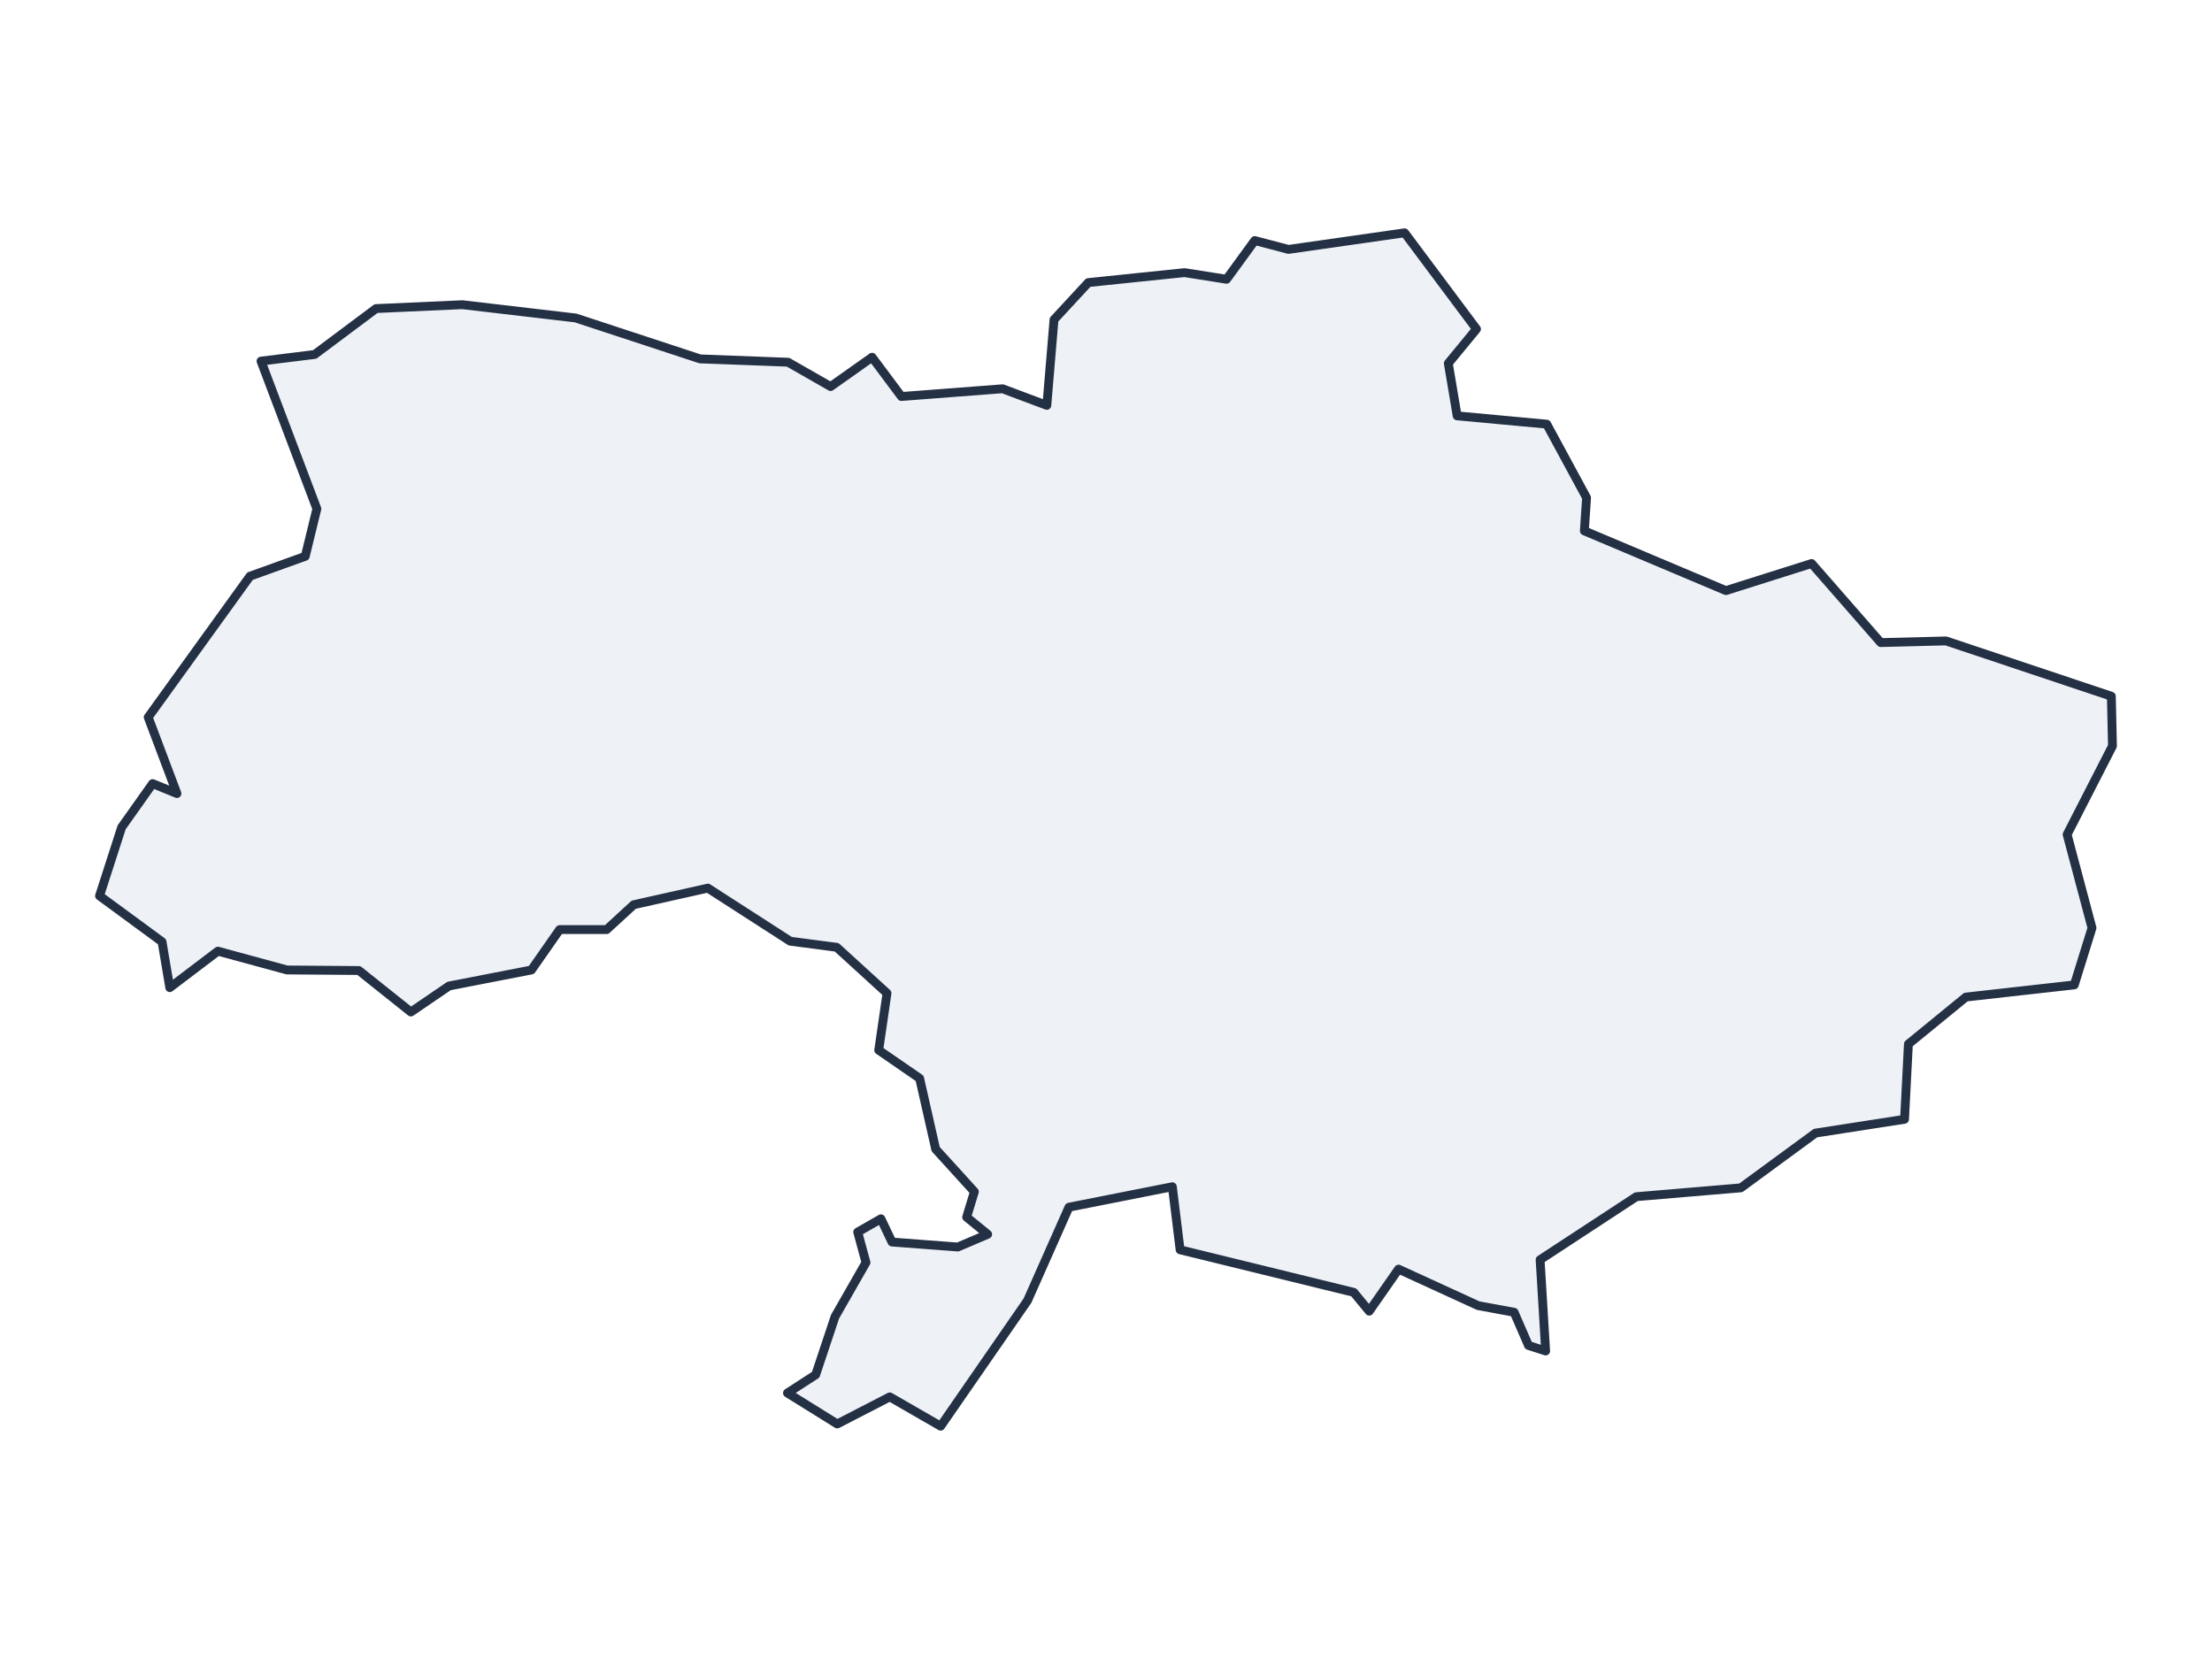
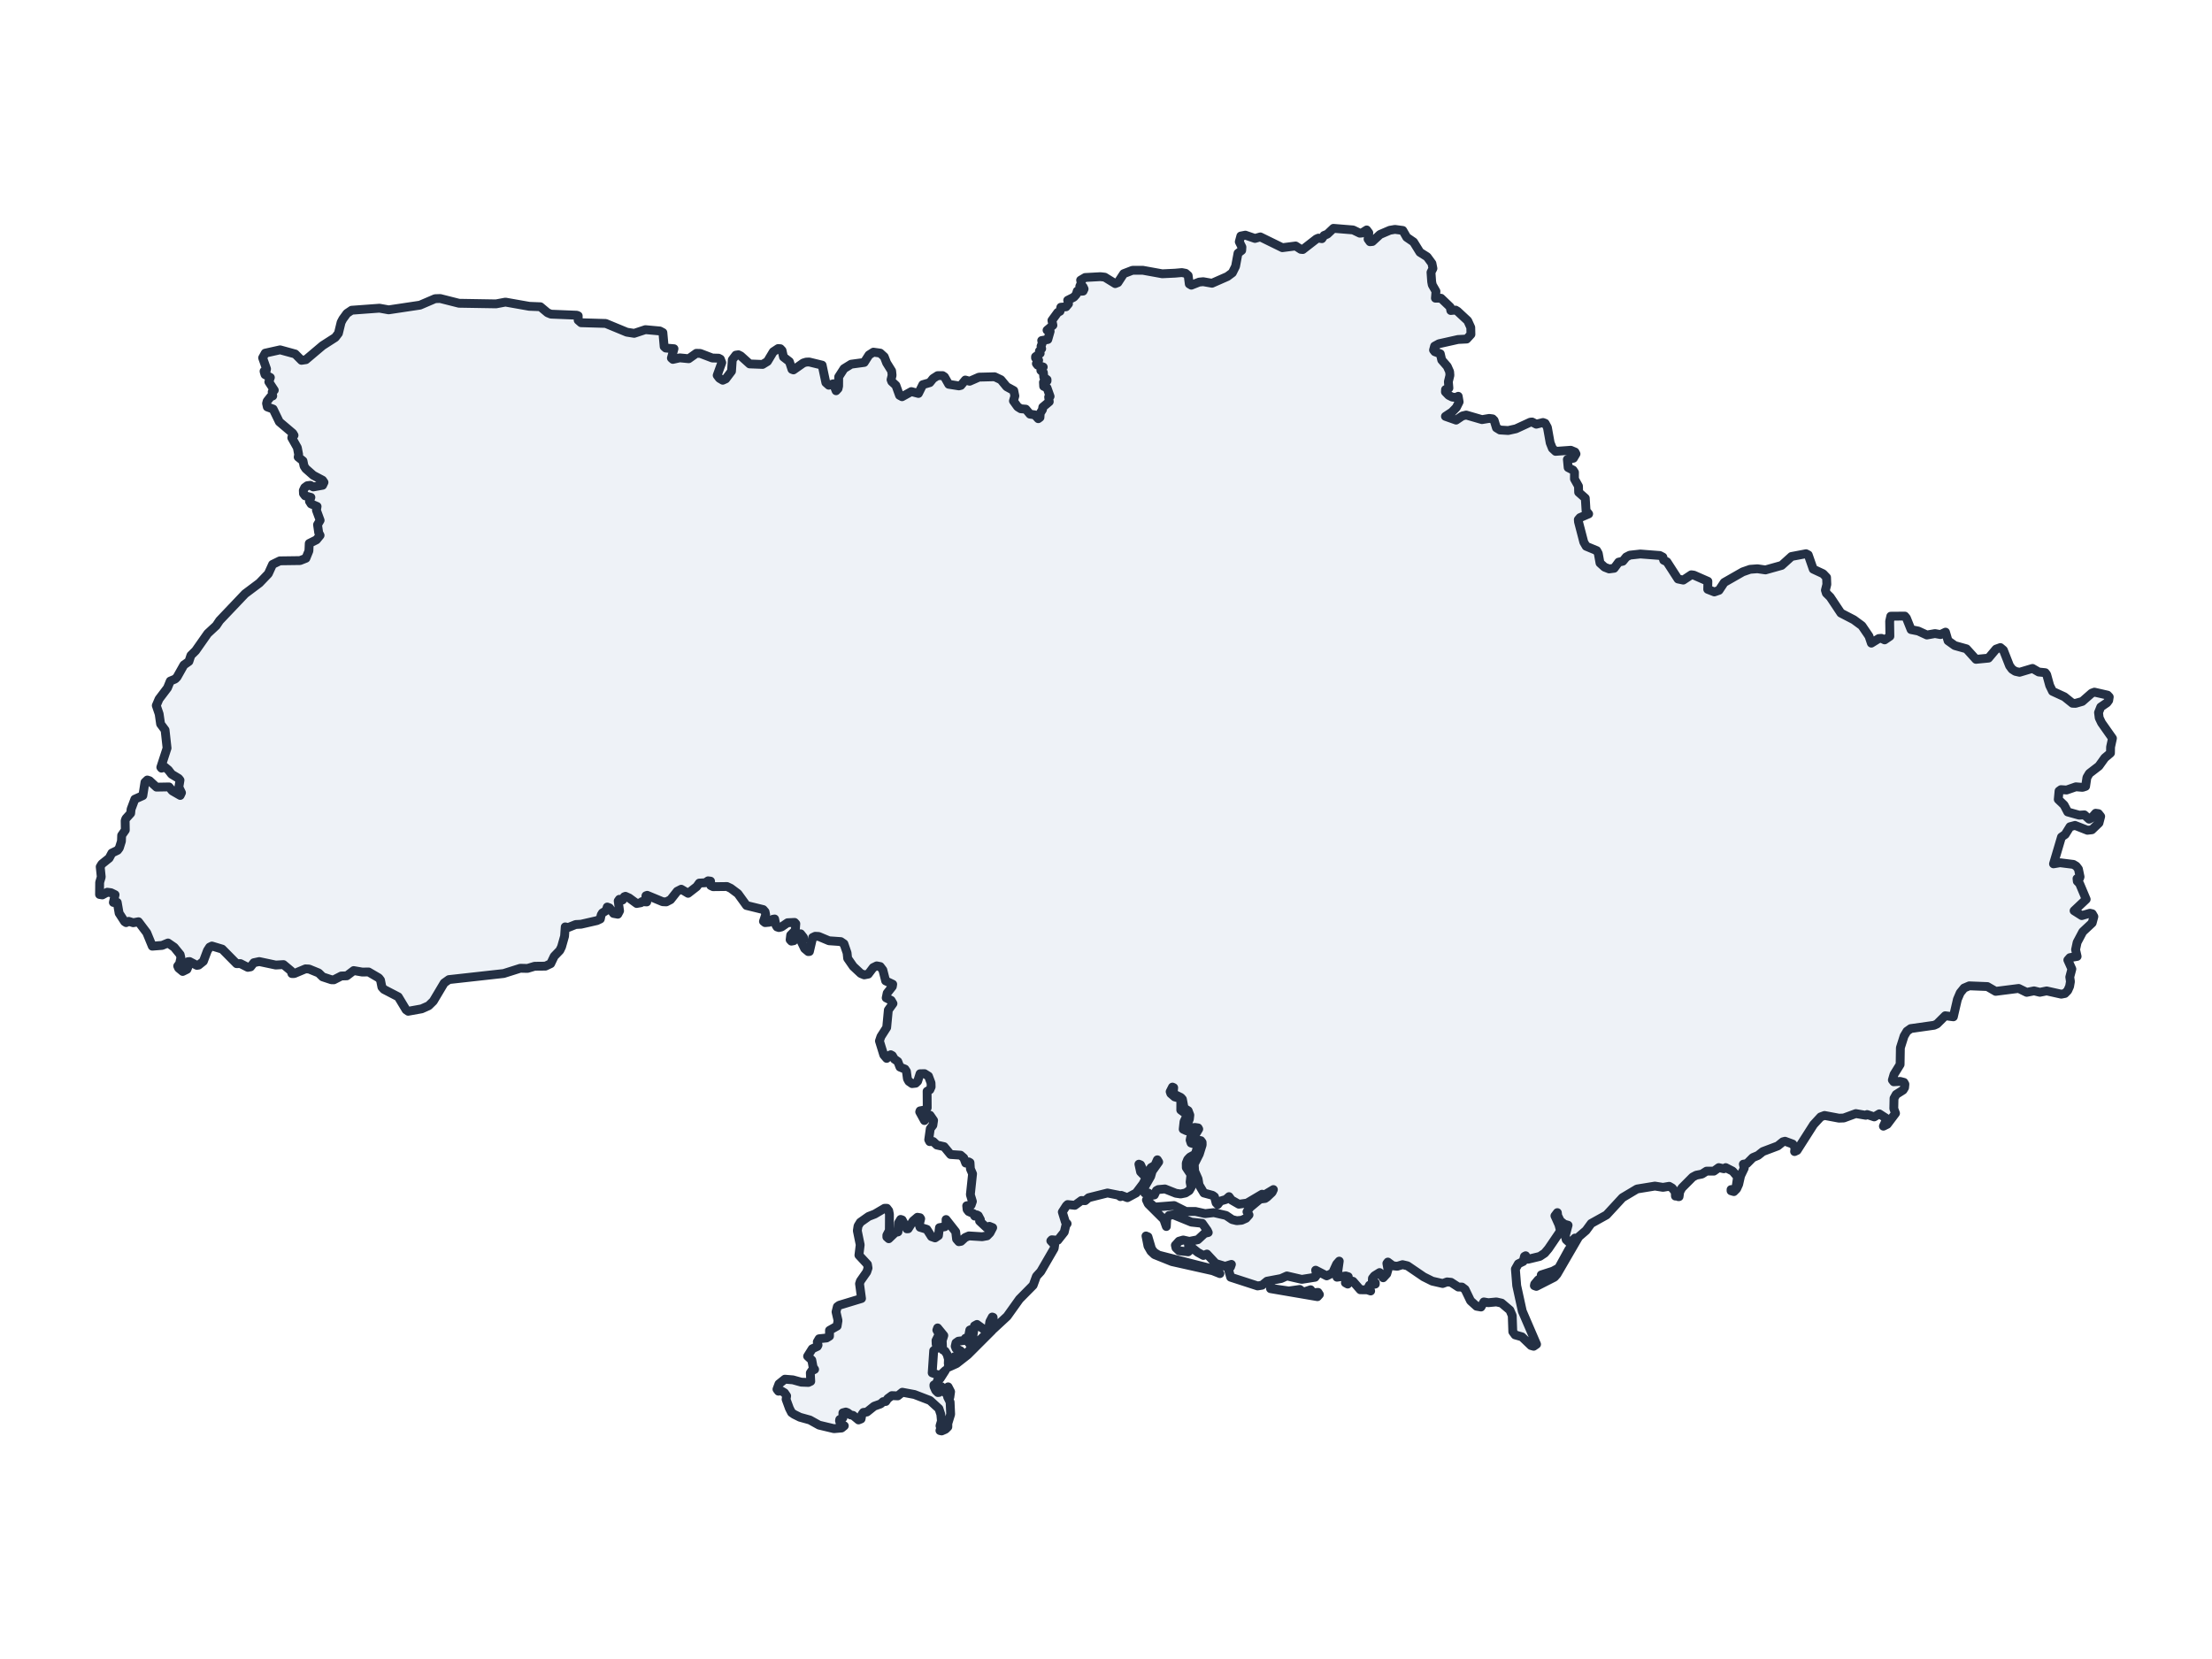
<svg xmlns="http://www.w3.org/2000/svg" viewBox="0 0 400 300" width="400" height="300">
-   <path d="M214.2 49.3 L221.8 50.5 L226.9 43.5 L233.0 45.1 L254.0 42.1 L267.0 59.5 L261.9 65.7 L263.5 75.2 L279.7 76.7 L286.9 90.0 L286.5 96.0 L312.1 106.8 L327.6 101.9 L340.1 116.2 L351.9 115.9 L381.8 125.9 L382.0 134.9 L373.8 150.9 L378.3 167.8 L375.1 178.1 L355.5 180.3 L345.1 188.8 L344.4 202.4 L328.3 204.9 L314.8 214.8 L295.9 216.4 L278.5 227.8 L279.5 244.3 L276.4 243.3 L273.8 237.3 L267.3 236.1 L252.9 229.5 L247.6 237.1 L244.8 233.7 L213.4 226.0 L212.0 214.6 L193.3 218.3 L185.8 235.2 L170.1 257.9 L160.9 252.6 L151.4 257.5 L142.4 251.9 L147.5 248.6 L151.0 238.1 L156.6 228.3 L155.1 222.8 L159.3 220.4 L161.3 224.6 L173.2 225.5 L178.6 223.2 L174.8 220.1 L176.2 215.5 L169.2 207.8 L166.3 195.0 L158.9 189.9 L160.4 179.6 L151.3 171.3 L142.9 170.2 L128.0 160.6 L114.6 163.6 L109.7 168.1 L101.2 168.1 L96.1 175.4 L81.2 178.3 L74.3 183.0 L64.9 175.5 L51.9 175.4 L39.4 172.0 L30.7 178.6 L29.3 170.3 L18.0 162.0 L22.0 149.6 L27.6 141.7 L32.0 143.5 L26.8 129.7 L45.2 104.2 L55.2 100.6 L57.3 92.0 L47.2 65.3 L56.9 64.1 L68.0 55.8 L83.6 55.1 L104.1 57.5 L126.6 64.9 L142.5 65.5 L150.2 69.9 L157.7 64.6 L163.0 71.7 L181.3 70.3 L189.3 73.3 L190.6 57.8 L196.8 51.1 L214.2 49.3 Z" fill="#eef2f7" stroke="#243044" stroke-width="1.6" stroke-linejoin="round" fill-rule="evenodd" />
+   <path d="M212.48 49.4 L213.72 49.29 L214.39 49.42 L214.86 49.83 L215.06 51.35 L215.43 51.57 L216.85 51.01 L217.58 50.94 L219.17 51.22 L221.95 50.0 L222.85 49.33 L223.43 48.16 L223.87 45.79 L224.54 45.28 L224.58 44.68 L224.1 43.72 L224.38 42.68 L225.2 42.52 L226.94 43.12 L227.91 42.84 L231.89 44.79 L234.29 44.48 L235.23 45.09 L235.59 45.12 L238.04 43.22 L238.41 43.06 L239.04 43.16 L239.43 42.58 L240.02 42.34 L241.13 41.29 L244.68 41.58 L245.9 42.17 L246.26 42.14 L247.14 41.58 L247.52 42.09 L247.39 43.24 L247.73 43.71 L248.17 43.67 L249.55 42.4 L251.32 41.64 L252.25 41.48 L253.67 41.67 L254.38 42.91 L255.62 43.76 L256.77 45.62 L258.07 46.44 L258.94 47.63 L259.12 48.55 L258.77 49.24 L258.89 50.93 L259.0 51.51 L259.67 52.68 L259.57 53.92 L260.58 53.93 L262.24 55.52 L262.35 56.15 L263.21 56.07 L263.57 56.29 L265.41 58.0 L265.96 59.21 L265.99 60.47 L265.22 61.31 L263.65 61.39 L260.21 62.16 L259.42 62.59 L259.23 63.3 L259.46 63.6 L260.45 63.97 L260.71 65.1 L261.71 66.25 L262.14 67.21 L262.19 67.87 L261.91 69.02 L262.01 70.18 L261.4 70.44 L261.38 70.87 L261.98 71.49 L262.62 71.81 L263.29 71.87 L263.69 71.66 L263.86 72.68 L263.35 73.7 L262.55 74.52 L261.38 75.29 L263.31 75.97 L264.43 75.22 L265.13 75.05 L267.99 75.88 L269.3 75.66 L269.91 75.74 L270.19 76.02 L270.6 77.36 L271.25 77.76 L272.73 77.85 L274.13 77.54 L276.73 76.34 L277.05 76.31 L277.81 76.71 L279.02 76.4 L279.41 76.54 L279.82 77.29 L280.32 80.08 L280.72 81.08 L281.3 81.62 L284.05 81.42 L284.81 81.74 L284.99 82.08 L284.53 82.86 L283.43 83.08 L283.57 84.55 L284.46 85.01 L284.72 85.41 L284.71 86.61 L285.44 87.91 L285.47 89.02 L286.67 90.08 L286.81 92.35 L287.28 92.93 L285.72 93.6 L285.41 93.96 L285.44 94.35 L286.4 98.04 L286.83 98.78 L288.74 99.57 L289.02 100.08 L289.33 101.81 L290.16 102.56 L290.98 102.88 L291.89 102.76 L292.71 101.65 L293.45 101.49 L294.08 100.72 L294.73 100.39 L296.63 100.18 L300.15 100.45 L300.7 100.74 L300.85 101.31 L301.43 101.59 L303.44 104.7 L304.39 104.9 L305.84 103.94 L306.29 104.0 L308.84 105.12 L308.81 106.57 L310.01 107.04 L310.85 106.75 L311.79 105.33 L315.15 103.41 L316.47 102.95 L317.8 102.85 L319.25 103.06 L322.18 102.24 L323.96 100.63 L326.59 100.13 L326.99 100.34 L327.89 102.92 L329.67 103.75 L330.3 104.41 L330.35 105.68 L330.09 106.73 L330.26 107.27 L330.96 107.96 L332.89 110.86 L335.22 112.07 L336.69 113.15 L337.97 115.03 L338.4 116.3 L339.74 115.47 L340.22 115.43 L340.8 115.71 L341.75 115.06 L341.71 112.33 L341.91 111.43 L344.45 111.41 L344.74 111.75 L345.58 113.85 L346.88 114.11 L348.44 114.83 L349.91 114.57 L350.9 114.75 L351.81 114.31 L352.27 115.87 L353.49 116.74 L355.6 117.33 L357.32 119.23 L359.58 119.01 L360.95 117.38 L361.73 117.1 L362.28 117.56 L363.39 120.39 L363.85 121.02 L364.44 121.4 L365.2 121.57 L367.54 120.87 L368.66 121.52 L369.84 121.64 L370.1 121.97 L370.65 123.96 L371.16 125.01 L373.31 126.0 L374.77 127.17 L375.32 127.19 L376.54 126.84 L378.25 125.34 L378.74 125.16 L381.11 125.7 L381.42 126.03 L381.32 126.66 L381.01 127.08 L379.88 127.85 L379.48 128.85 L379.6 129.81 L380.03 130.71 L382.0 133.51 L381.66 135.08 L381.64 136.18 L380.61 137.05 L379.55 138.53 L377.81 139.87 L377.38 140.6 L377.14 142.2 L376.58 142.38 L375.38 142.28 L373.71 142.86 L372.69 142.79 L372.34 143.04 L372.2 144.56 L373.25 145.57 L373.91 146.83 L375.99 147.41 L376.92 147.35 L377.78 148.13 L378.22 147.9 L378.96 147.06 L379.47 147.13 L379.87 147.63 L379.56 148.82 L378.28 150.05 L377.47 150.14 L375.23 149.26 L374.32 149.5 L373.45 150.9 L372.78 151.36 L371.34 156.21 L372.52 156.01 L374.93 156.31 L375.45 156.62 L375.85 157.15 L376.14 158.55 L376.06 158.81 L375.59 158.88 L375.64 159.36 L376.05 159.77 L377.25 162.62 L375.06 164.69 L376.45 165.57 L377.92 165.14 L378.35 165.24 L378.64 165.75 L378.33 166.9 L376.63 168.49 L375.61 170.41 L375.33 171.72 L375.61 172.95 L374.31 173.17 L373.93 173.6 L374.66 175.23 L374.28 176.68 L374.4 177.5 L374.25 178.37 L373.91 179.13 L373.4 179.65 L372.74 179.78 L370.1 179.19 L368.87 179.44 L367.82 179.18 L366.49 179.45 L365.04 178.74 L360.88 179.27 L359.38 178.4 L356.11 178.27 L355.17 178.67 L354.47 179.53 L353.96 180.72 L353.23 183.87 L351.76 183.68 L350.26 185.17 L349.75 185.4 L345.52 186.0 L344.84 186.48 L344.32 187.35 L343.65 189.47 L343.6 192.5 L342.5 194.28 L342.2 195.3 L342.45 195.62 L343.6 195.55 L344.29 195.73 L344.47 196.06 L344.41 196.67 L344.14 197.12 L342.89 197.91 L342.5 198.61 L342.46 200.48 L342.77 201.32 L341.27 203.31 L340.58 203.65 L341.03 202.68 L341.02 202.18 L339.84 201.42 L338.92 201.97 L337.63 201.54 L337.39 201.68 L335.59 201.37 L333.41 202.17 L332.54 202.2 L329.93 201.71 L329.23 201.97 L327.95 203.36 L324.97 208.03 L324.52 208.24 L324.61 207.47 L324.17 206.88 L322.79 206.37 L322.41 206.47 L321.48 207.22 L318.78 208.24 L317.9 208.94 L316.97 209.33 L315.9 210.41 L315.25 210.52 L315.42 211.24 L314.76 212.61 L314.41 214.16 L314.04 214.98 L313.54 215.48 L313.03 215.33 L313.03 215.11 L313.59 215.29 L313.97 214.45 L314.21 212.82 L313.32 211.78 L312.06 211.14 L311.72 211.35 L310.81 211.14 L309.92 211.78 L308.59 211.78 L307.76 212.31 L306.74 212.51 L306.09 212.85 L304.14 214.81 L303.75 215.51 L303.63 216.39 L303.48 216.39 L303.41 215.84 L303.01 216.04 L302.97 216.29 L302.94 215.54 L302.38 214.83 L301.84 214.52 L300.72 214.71 L299.26 214.48 L296.02 215.01 L293.39 216.58 L290.51 219.7 L287.74 221.24 L286.81 222.51 L285.49 223.65 L281.55 230.43 L281.08 230.96 L277.82 232.62 L277.46 232.49 L277.52 232.2 L278.16 231.43 L278.87 230.96 L278.71 230.54 L280.82 229.86 L281.86 229.29 L283.7 225.94 L284.73 224.65 L284.8 223.88 L284.11 224.59 L283.71 224.63 L283.22 224.18 L283.04 223.5 L283.56 221.56 L282.88 221.37 L282.15 220.79 L281.68 219.83 L281.62 219.28 L281.18 219.86 L281.9 221.46 L282.13 222.34 L282.05 222.8 L280.01 225.8 L279.33 226.61 L278.44 227.2 L276.33 227.71 L276.08 227.62 L275.89 227.08 L275.67 227.2 L275.44 228.11 L274.56 228.54 L274.03 229.48 L274.27 232.48 L275.28 237.1 L277.86 243.09 L277.33 243.45 L276.85 243.31 L275.21 241.74 L273.98 241.39 L273.56 240.82 L273.46 237.91 L273.04 236.92 L271.53 235.64 L270.59 235.43 L269.13 235.57 L268.33 235.43 L267.81 236.35 L267.01 236.21 L265.92 235.22 L264.93 233.16 L264.37 232.74 L263.71 232.74 L262.39 231.88 L261.68 231.81 L260.88 232.1 L259.0 231.67 L257.44 230.89 L254.52 228.9 L253.62 228.69 L252.68 228.98 L251.88 228.9 L250.97 228.22 L250.79 228.46 L250.99 229.6 L250.77 230.35 L250.12 231.06 L249.48 230.12 L248.53 230.71 L248.18 231.16 L248.16 231.61 L248.7 231.97 L248.7 232.2 L247.64 232.41 L247.44 232.79 L247.86 233.45 L247.24 233.24 L245.99 233.23 L244.66 231.7 L244.12 231.59 L243.71 232.2 L243.29 231.97 L243.85 231.22 L243.81 230.87 L243.36 230.73 L241.77 230.96 L242.18 228.05 L241.71 228.58 L240.97 230.2 L239.91 230.72 L237.91 229.69 L238.09 230.57 L237.8 230.97 L235.4 231.35 L232.71 230.73 L231.66 231.2 L229.12 231.68 L228.22 232.41 L227.41 232.54 L222.54 230.96 L222.13 229.48 L222.51 229.12 L222.68 228.64 L221.54 228.99 L219.84 228.48 L218.25 226.77 L217.61 227.03 L216.6 226.47 L214.93 225.13 L215.02 226.23 L214.86 226.37 L213.22 226.19 L212.65 225.65 L212.54 225.18 L213.2 224.45 L213.96 224.23 L215.07 224.48 L216.6 224.18 L217.84 223.03 L218.49 222.88 L218.32 222.51 L217.4 221.21 L215.44 221.0 L212.16 219.66 L211.4 219.79 L210.99 220.31 L210.91 221.79 L210.45 220.5 L207.64 217.7 L207.31 216.99 L208.79 218.28 L212.32 218.0 L214.45 219.07 L216.17 219.07 L217.92 219.46 L219.5 219.28 L221.71 219.79 L222.82 220.54 L223.65 220.74 L224.53 220.66 L225.31 220.31 L225.86 219.69 L225.49 219.13 L226.04 218.34 L227.84 216.84 L228.77 216.72 L229.12 216.48 L230.04 215.61 L230.27 215.11 L228.7 216.05 L228.22 215.95 L225.5 217.56 L224.02 217.76 L222.68 216.99 L222.25 216.39 L221.68 216.9 L220.67 217.2 L220.2 217.82 L219.91 217.52 L219.62 216.41 L219.28 216.16 L217.7 215.73 L216.83 214.27 L216.65 213.18 L216.03 211.78 L215.95 210.52 L216.87 208.7 L217.39 207.03 L217.38 206.57 L217.16 206.27 L216.15 206.08 L215.95 205.83 L216.01 205.43 L216.77 204.17 L216.65 203.96 L216.1 203.88 L214.84 204.0 L214.52 203.65 L215.08 202.37 L215.16 201.64 L214.86 200.85 L214.12 200.38 L213.82 198.78 L213.54 198.46 L212.35 197.88 L212.16 197.51 L212.24 196.68 L212.02 196.58 L211.6 197.41 L211.72 197.75 L212.43 198.36 L213.33 198.6 L213.53 198.96 L213.52 200.73 L214.7 201.6 L214.11 202.82 L213.96 204.2 L214.59 204.49 L215.51 204.36 L216.17 204.48 L215.31 205.65 L215.21 206.16 L215.38 206.69 L215.74 206.8 L216.6 206.37 L216.69 207.03 L216.13 208.72 L215.19 209.23 L214.77 209.67 L214.51 210.33 L214.52 211.14 L215.36 212.41 L215.21 213.76 L215.39 214.71 L215.06 215.29 L214.38 215.73 L213.5 215.91 L212.63 215.78 L210.66 215.0 L209.45 215.11 L209.11 215.3 L208.74 216.09 L208.29 216.16 L207.66 215.73 L207.0 215.74 L206.76 215.2 L206.96 214.69 L208.08 212.73 L208.35 211.78 L209.53 210.12 L209.29 209.73 L208.84 210.73 L208.14 211.14 L207.54 212.13 L207.31 212.2 L206.77 211.78 L206.26 210.65 L205.95 210.52 L206.25 211.91 L207.26 212.95 L206.7 214.07 L205.45 215.73 L203.87 216.58 L202.76 216.16 L202.61 216.39 L202.23 216.12 L200.27 215.73 L196.87 216.58 L196.23 217.12 L195.55 217.09 L194.36 217.96 L193.06 217.82 L192.82 218.05 L192.1 219.17 L192.65 220.95 L192.97 221.28 L192.74 221.58 L192.45 222.8 L191.28 224.28 L190.2 224.19 L190.02 224.38 L190.72 225.13 L190.63 225.75 L188.2 229.94 L187.42 230.79 L186.83 232.41 L184.35 234.92 L182.13 238.03 L179.65 240.33 L179.59 238.22 L179.43 238.16 L178.99 239.0 L178.77 240.48 L178.32 240.3 L178.09 240.52 L176.67 239.5 L176.22 239.75 L175.9 241.79 L175.49 241.16 L175.63 240.62 L175.54 240.44 L175.37 240.51 L175.19 241.45 L175.63 242.41 L175.49 243.24 L174.59 241.99 L174.31 242.41 L173.3 242.53 L172.87 242.83 L172.73 243.45 L172.88 243.85 L173.69 244.26 L174.13 244.81 L173.01 245.54 L172.6 245.33 L172.6 245.94 L171.48 246.58 L171.51 245.78 L171.28 244.96 L170.9 244.33 L170.45 244.07 L170.38 242.41 L170.67 241.5 L169.55 240.13 L169.41 240.52 L169.83 241.27 L169.26 242.41 L169.29 243.12 L169.54 243.67 L168.84 244.24 L168.57 248.26 L169.76 248.67 L170.13 248.59 L170.94 247.83 L170.02 249.27 L169.55 249.63 L169.32 250.2 L168.88 250.45 L168.89 250.72 L169.21 251.44 L169.6 251.82 L169.83 251.79 L169.91 250.84 L170.24 250.75 L170.3 251.59 L170.51 251.35 L170.84 251.37 L171.07 251.99 L171.45 250.79 L171.9 251.66 L171.76 252.66 L171.36 252.62 L171.81 253.53 L171.91 255.75 L171.4 257.41 L171.4 258.03 L170.97 258.46 L170.28 258.76 L169.97 258.69 L170.12 258.24 L169.98 257.83 L170.24 256.96 L170.13 255.77 L169.79 254.73 L168.17 253.25 L165.36 252.17 L163.17 251.76 L162.35 252.42 L161.27 252.37 L160.53 252.91 L160.18 253.43 L159.7 253.46 L159.24 253.87 L158.07 254.29 L156.76 255.34 L156.13 255.41 L155.86 255.79 L155.71 256.59 L155.25 256.77 L154.26 255.95 L153.8 255.86 L153.27 255.46 L152.95 255.34 L152.42 255.48 L152.43 256.38 L151.85 256.69 L151.81 256.92 L151.96 257.42 L152.68 257.83 L152.19 258.23 L150.81 258.35 L148.12 257.71 L146.45 256.78 L144.65 256.28 L143.6 255.76 L143.14 255.44 L142.75 254.68 L142.15 253.04 L142.25 252.43 L141.86 251.86 L141.27 251.51 L140.77 251.57 L140.5 251.22 L140.86 250.26 L141.93 249.4 L143.38 249.52 L144.89 249.94 L146.18 249.99 L146.61 249.79 L146.53 248.27 L146.78 247.9 L147.31 247.63 L147.03 247.22 L146.8 245.95 L146.04 245.25 L146.88 243.91 L147.81 243.47 L147.93 243.23 L147.79 242.66 L148.12 242.09 L149.47 241.95 L150.0 241.62 L150.0 240.57 L151.38 239.79 L151.54 238.79 L151.18 237.23 L151.42 236.28 L151.77 236.03 L155.79 234.81 L155.43 232.14 L155.58 231.66 L156.73 230.02 L156.97 229.3 L156.86 228.64 L155.32 226.98 L155.55 225.1 L155.03 222.55 L155.16 221.7 L155.57 221.03 L157.07 219.97 L158.18 219.54 L159.95 218.5 L160.38 218.5 L160.71 218.93 L160.84 219.58 L160.82 222.51 L160.37 223.37 L160.37 223.69 L160.72 224.0 L161.9 222.87 L162.38 222.77 L162.5 221.12 L162.86 220.51 L163.14 220.6 L163.98 222.21 L164.23 222.2 L165.11 220.79 L165.9 220.12 L166.37 220.2 L166.49 220.39 L166.22 221.48 L166.37 221.93 L167.6 222.3 L168.44 223.62 L169.09 223.85 L169.7 223.44 L169.88 222.0 L170.86 221.83 L171.08 221.39 L171.08 220.53 L172.82 222.74 L172.98 224.07 L173.39 224.54 L173.78 224.47 L174.53 223.78 L175.21 223.49 L177.61 223.64 L178.49 223.48 L179.02 222.94 L179.51 222.0 L178.92 221.76 L178.41 222.0 L177.14 220.81 L177.29 220.55 L176.91 219.83 L176.64 219.69 L176.26 219.91 L176.05 219.47 L175.16 219.08 L174.88 218.72 L174.81 218.04 L175.61 217.91 L175.84 217.26 L175.47 216.03 L175.87 212.26 L175.48 211.37 L175.41 210.24 L175.19 210.11 L174.63 210.32 L174.28 209.39 L173.7 208.89 L171.89 208.77 L170.72 207.35 L169.42 207.06 L168.75 206.42 L168.12 206.44 L167.94 206.1 L168.22 204.1 L168.69 203.48 L168.82 202.6 L168.18 201.67 L167.8 201.71 L167.17 202.63 L166.31 201.06 L166.37 200.88 L167.37 200.69 L167.67 200.33 L167.65 197.33 L168.15 197.06 L168.38 196.54 L168.36 195.83 L167.9 194.6 L167.18 194.15 L166.37 194.17 L165.94 195.53 L165.58 195.88 L164.93 195.95 L164.35 195.55 L164.09 195.08 L163.91 193.73 L163.65 193.33 L162.74 192.96 L162.35 191.95 L161.73 191.52 L161.36 190.89 L161.07 190.73 L160.74 190.88 L160.34 191.39 L159.81 190.77 L159.03 188.24 L159.3 187.44 L160.34 185.81 L160.64 182.64 L161.48 181.47 L161.15 180.9 L160.25 180.45 L160.43 179.58 L161.36 178.4 L161.43 177.98 L160.15 177.37 L159.65 175.41 L159.17 174.78 L158.54 174.66 L157.9 174.97 L157.01 176.15 L156.28 176.29 L155.66 176.04 L154.29 174.76 L153.28 173.3 L153.18 172.32 L152.61 170.66 L152.04 170.27 L149.91 170.12 L148.05 169.34 L147.41 169.31 L146.96 169.52 L146.37 172.06 L146.16 172.08 L145.51 171.54 L144.93 170.34 L145.27 169.96 L145.29 169.5 L144.78 168.86 L144.32 168.93 L143.53 170.11 L143.11 170.19 L142.88 169.94 L142.98 169.09 L143.81 168.25 L143.91 167.04 L143.69 166.8 L142.42 166.86 L141.32 167.62 L140.85 167.73 L140.51 167.62 L140.3 167.27 L140.08 166.18 L139.74 166.24 L139.12 166.77 L138.35 166.84 L138.06 166.61 L138.46 165.42 L138.35 164.87 L138.01 164.48 L134.99 163.74 L133.44 161.6 L132.14 160.63 L131.46 160.31 L128.94 160.34 L128.53 160.14 L128.49 159.34 L128.05 159.28 L127.53 159.63 L126.45 159.69 L125.99 160.33 L124.43 161.54 L123.19 160.8 L122.46 161.17 L121.26 162.69 L120.49 163.09 L119.83 163.06 L117.03 161.9 L116.81 161.98 L116.79 162.2 L116.95 163.1 L116.09 163.04 L115.9 163.24 L115.13 163.38 L113.77 162.38 L113.1 162.08 L112.89 162.16 L112.58 162.75 L112.0 162.62 L111.79 162.92 L112.04 164.72 L111.72 165.32 L110.95 165.18 L110.21 164.17 L109.81 164.02 L109.6 164.67 L108.93 165.09 L108.71 165.45 L108.56 166.18 L107.95 166.47 L105.07 167.13 L104.11 167.18 L102.76 167.72 L102.21 167.61 L102.09 169.3 L101.55 171.21 L101.24 171.86 L100.22 172.92 L99.58 174.26 L98.63 174.71 L96.68 174.73 L95.39 175.12 L94.09 175.09 L91.09 176.04 L81.18 177.14 L80.32 177.75 L78.36 181.04 L77.51 181.87 L76.25 182.43 L73.81 182.87 L73.43 182.6 L72.02 180.26 L69.42 178.91 L69.06 178.5 L68.81 177.24 L68.5 176.84 L66.65 175.76 L65.51 175.78 L63.96 175.51 L62.71 176.46 L61.72 176.49 L60.37 177.18 L59.93 177.17 L58.35 176.65 L57.62 175.94 L55.88 175.23 L55.24 175.2 L53.21 176.05 L52.78 176.05 L52.64 175.58 L51.26 174.43 L49.86 174.51 L46.88 173.88 L45.9 174.09 L45.31 174.84 L44.81 174.93 L43.48 174.25 L42.78 174.26 L40.18 171.63 L38.32 171.07 L37.91 171.27 L37.51 171.89 L36.78 173.83 L35.92 174.52 L35.6 174.57 L34.28 173.88 L33.98 173.91 L33.81 174.27 L33.98 174.88 L33.81 175.29 L33.04 175.67 L32.3 175.06 L32.13 174.69 L32.47 174.26 L32.71 173.19 L32.58 172.62 L31.5 171.29 L30.38 170.52 L29.32 170.96 L27.54 171.1 L26.54 168.67 L25.04 166.68 L24.09 166.86 L23.28 166.61 L22.81 166.84 L22.53 166.66 L21.54 165.13 L21.2 163.18 L20.5 163.19 L20.81 161.79 L20.08 161.43 L19.4 161.34 L18.51 161.83 L18.0 161.75 L18.02 159.56 L18.31 158.59 L18.12 156.74 L18.42 156.24 L19.74 155.18 L20.23 154.26 L21.26 153.76 L21.58 153.33 L21.96 152.12 L22.0 151.06 L22.66 150.11 L22.63 148.39 L22.77 148.02 L23.63 147.07 L23.7 146.34 L24.38 144.52 L25.83 143.87 L26.21 141.46 L26.64 141.05 L27.04 141.18 L28.3 142.34 L30.57 142.3 L31.15 143.01 L32.59 143.84 L32.82 143.35 L32.34 142.34 L32.55 141.08 L32.31 140.77 L31.03 140.0 L30.44 139.23 L29.57 138.52 L29.21 138.91 L29.08 138.75 L30.21 135.28 L29.85 132.01 L29.04 130.92 L28.78 129.11 L28.26 127.58 L28.76 126.41 L30.29 124.39 L30.79 123.16 L31.67 122.79 L32.01 122.45 L33.25 120.25 L34.16 119.61 L34.52 118.52 L35.37 117.68 L37.56 114.56 L39.1 113.13 L39.71 112.22 L44.32 107.37 L46.92 105.42 L48.52 103.75 L49.29 102.06 L50.6 101.42 L54.26 101.37 L55.32 100.95 L55.86 99.62 L55.92 98.27 L57.22 97.62 L57.88 96.81 L57.63 96.33 L57.42 94.88 L57.89 94.09 L57.22 92.27 L57.34 91.58 L56.25 91.12 L55.96 90.66 L56.22 89.94 L55.18 89.66 L54.88 89.27 L54.85 88.69 L55.1 88.17 L55.56 87.83 L56.12 87.76 L56.65 88.05 L58.34 87.75 L58.59 87.22 L58.33 86.84 L56.65 85.95 L55.29 84.75 L54.98 84.28 L54.79 83.35 L53.92 82.65 L54.01 82.22 L53.77 80.95 L52.76 79.16 L52.84 78.88 L53.17 78.72 L52.95 78.35 L50.51 76.28 L49.39 73.97 L48.34 73.59 L48.2 72.95 L48.31 72.54 L48.95 71.73 L49.32 71.6 L49.22 70.87 L49.6 70.56 L48.61 69.05 L48.89 68.26 L47.92 67.74 L47.79 67.31 L47.75 67.13 L48.11 67.17 L48.2 66.71 L47.49 64.71 L47.96 63.86 L50.65 63.26 L53.38 64.01 L54.52 65.16 L55.32 65.04 L58.34 62.49 L60.63 61.02 L61.2 60.27 L61.68 58.29 L61.99 57.7 L62.73 56.68 L63.59 56.1 L68.62 55.73 L70.28 56.03 L75.95 55.18 L78.68 54.01 L79.6 53.98 L83.0 54.84 L89.7 54.95 L91.4 54.63 L95.71 55.39 L97.72 55.47 L99.02 56.56 L99.63 56.81 L104.32 57.0 L104.56 57.11 L104.55 57.9 L105.08 58.36 L109.53 58.49 L113.35 60.07 L114.68 60.28 L116.71 59.61 L119.33 59.85 L119.87 60.14 L120.1 62.68 L120.39 62.94 L121.88 63.06 L121.41 64.75 L121.68 64.99 L122.92 64.71 L124.54 64.87 L125.92 63.89 L126.63 63.91 L128.81 64.74 L129.95 64.77 L130.27 64.94 L130.52 65.58 L129.69 67.87 L130.09 68.4 L130.7 68.76 L131.23 68.52 L132.28 67.13 L132.42 65.06 L133.06 64.22 L133.53 64.15 L133.96 64.37 L135.56 65.81 L137.9 65.9 L138.78 65.36 L139.83 63.61 L140.71 63.03 L141.12 63.06 L141.42 63.38 L141.68 64.56 L142.75 65.39 L143.21 66.79 L143.48 66.89 L145.26 65.64 L145.78 65.48 L146.33 65.46 L148.67 66.03 L149.34 69.19 L149.87 69.66 L150.69 69.4 L151.19 70.66 L151.55 70.27 L151.65 69.82 L151.66 68.15 L152.62 66.66 L153.91 65.86 L156.28 65.54 L157.14 64.19 L157.94 63.68 L159.17 63.85 L159.9 64.51 L160.33 65.62 L161.24 67.08 L161.32 67.87 L161.13 68.66 L161.26 69.0 L162.01 69.69 L162.66 71.49 L163.12 71.74 L164.8 70.81 L166.08 71.15 L166.87 69.56 L168.14 69.19 L168.73 68.45 L169.54 67.93 L170.45 67.92 L170.8 68.15 L171.56 69.49 L173.4 69.78 L173.76 69.69 L174.56 68.72 L175.34 68.94 L177.03 68.2 L179.86 68.13 L181.0 68.67 L182.04 69.93 L183.32 70.63 L183.52 71.6 L183.26 72.5 L184.03 73.57 L184.6 73.92 L185.5 73.99 L186.25 74.89 L187.12 75.02 L187.75 75.71 L188.06 75.48 L188.1 74.73 L188.51 74.07 L188.57 73.62 L189.74 72.64 L189.63 71.79 L189.89 71.68 L189.34 70.13 L188.73 69.86 L188.69 69.12 L188.84 68.9 L189.34 68.88 L189.34 68.65 L188.75 68.21 L188.68 67.37 L188.22 66.99 L188.65 66.37 L187.64 66.04 L187.41 65.75 L187.82 65.14 L187.26 64.73 L187.26 64.5 L188.1 63.9 L187.96 63.48 L188.37 63.05 L188.25 62.63 L188.49 61.99 L188.37 61.58 L189.48 61.39 L189.9 59.92 L189.34 59.71 L190.4 58.82 L190.22 57.94 L191.27 56.5 L191.69 56.29 L191.83 55.56 L192.77 55.48 L193.22 54.94 L193.07 54.3 L194.18 53.74 L194.61 53.26 L194.8 52.63 L195.09 52.46 L195.34 52.68 L195.86 52.64 L196.04 52.25 L195.85 51.84 L195.26 51.77 L195.53 51.17 L195.41 50.66 L196.23 50.18 L198.99 50.03 L199.77 50.12 L201.67 51.29 L202.15 51.1 L203.2 49.49 L204.78 48.88 L206.64 48.87 L210.17 49.51 L212.48 49.4 Z M175.21 244.26 L178.38 241.16 L179.4 240.59 L175.0 244.99 L172.97 246.58 L171.42 247.28 L172.85 246.35 L173.12 245.77 L173.96 245.52 L175.21 244.26 Z M237.22 233.56 L237.42 233.78 L238.34 233.7 L238.59 234.09 L238.24 234.48 L229.75 233.03 L229.99 232.84 L230.15 233.03 L233.06 233.45 L235.04 233.17 L235.69 233.67 L237.0 233.23 L237.22 233.56 Z M216.03 228.64 L218.67 229.31 L220.6 230.31 L219.3 229.79 L211.93 228.14 L208.77 226.87 L208.13 226.27 L207.59 225.33 L207.23 223.5 L207.59 223.65 L208.24 225.85 L208.72 226.48 L209.53 226.97 L216.03 228.64 Z" fill="#eef2f7" stroke="#243044" stroke-width="1.6" stroke-linejoin="round" fill-rule="evenodd" />
</svg>
